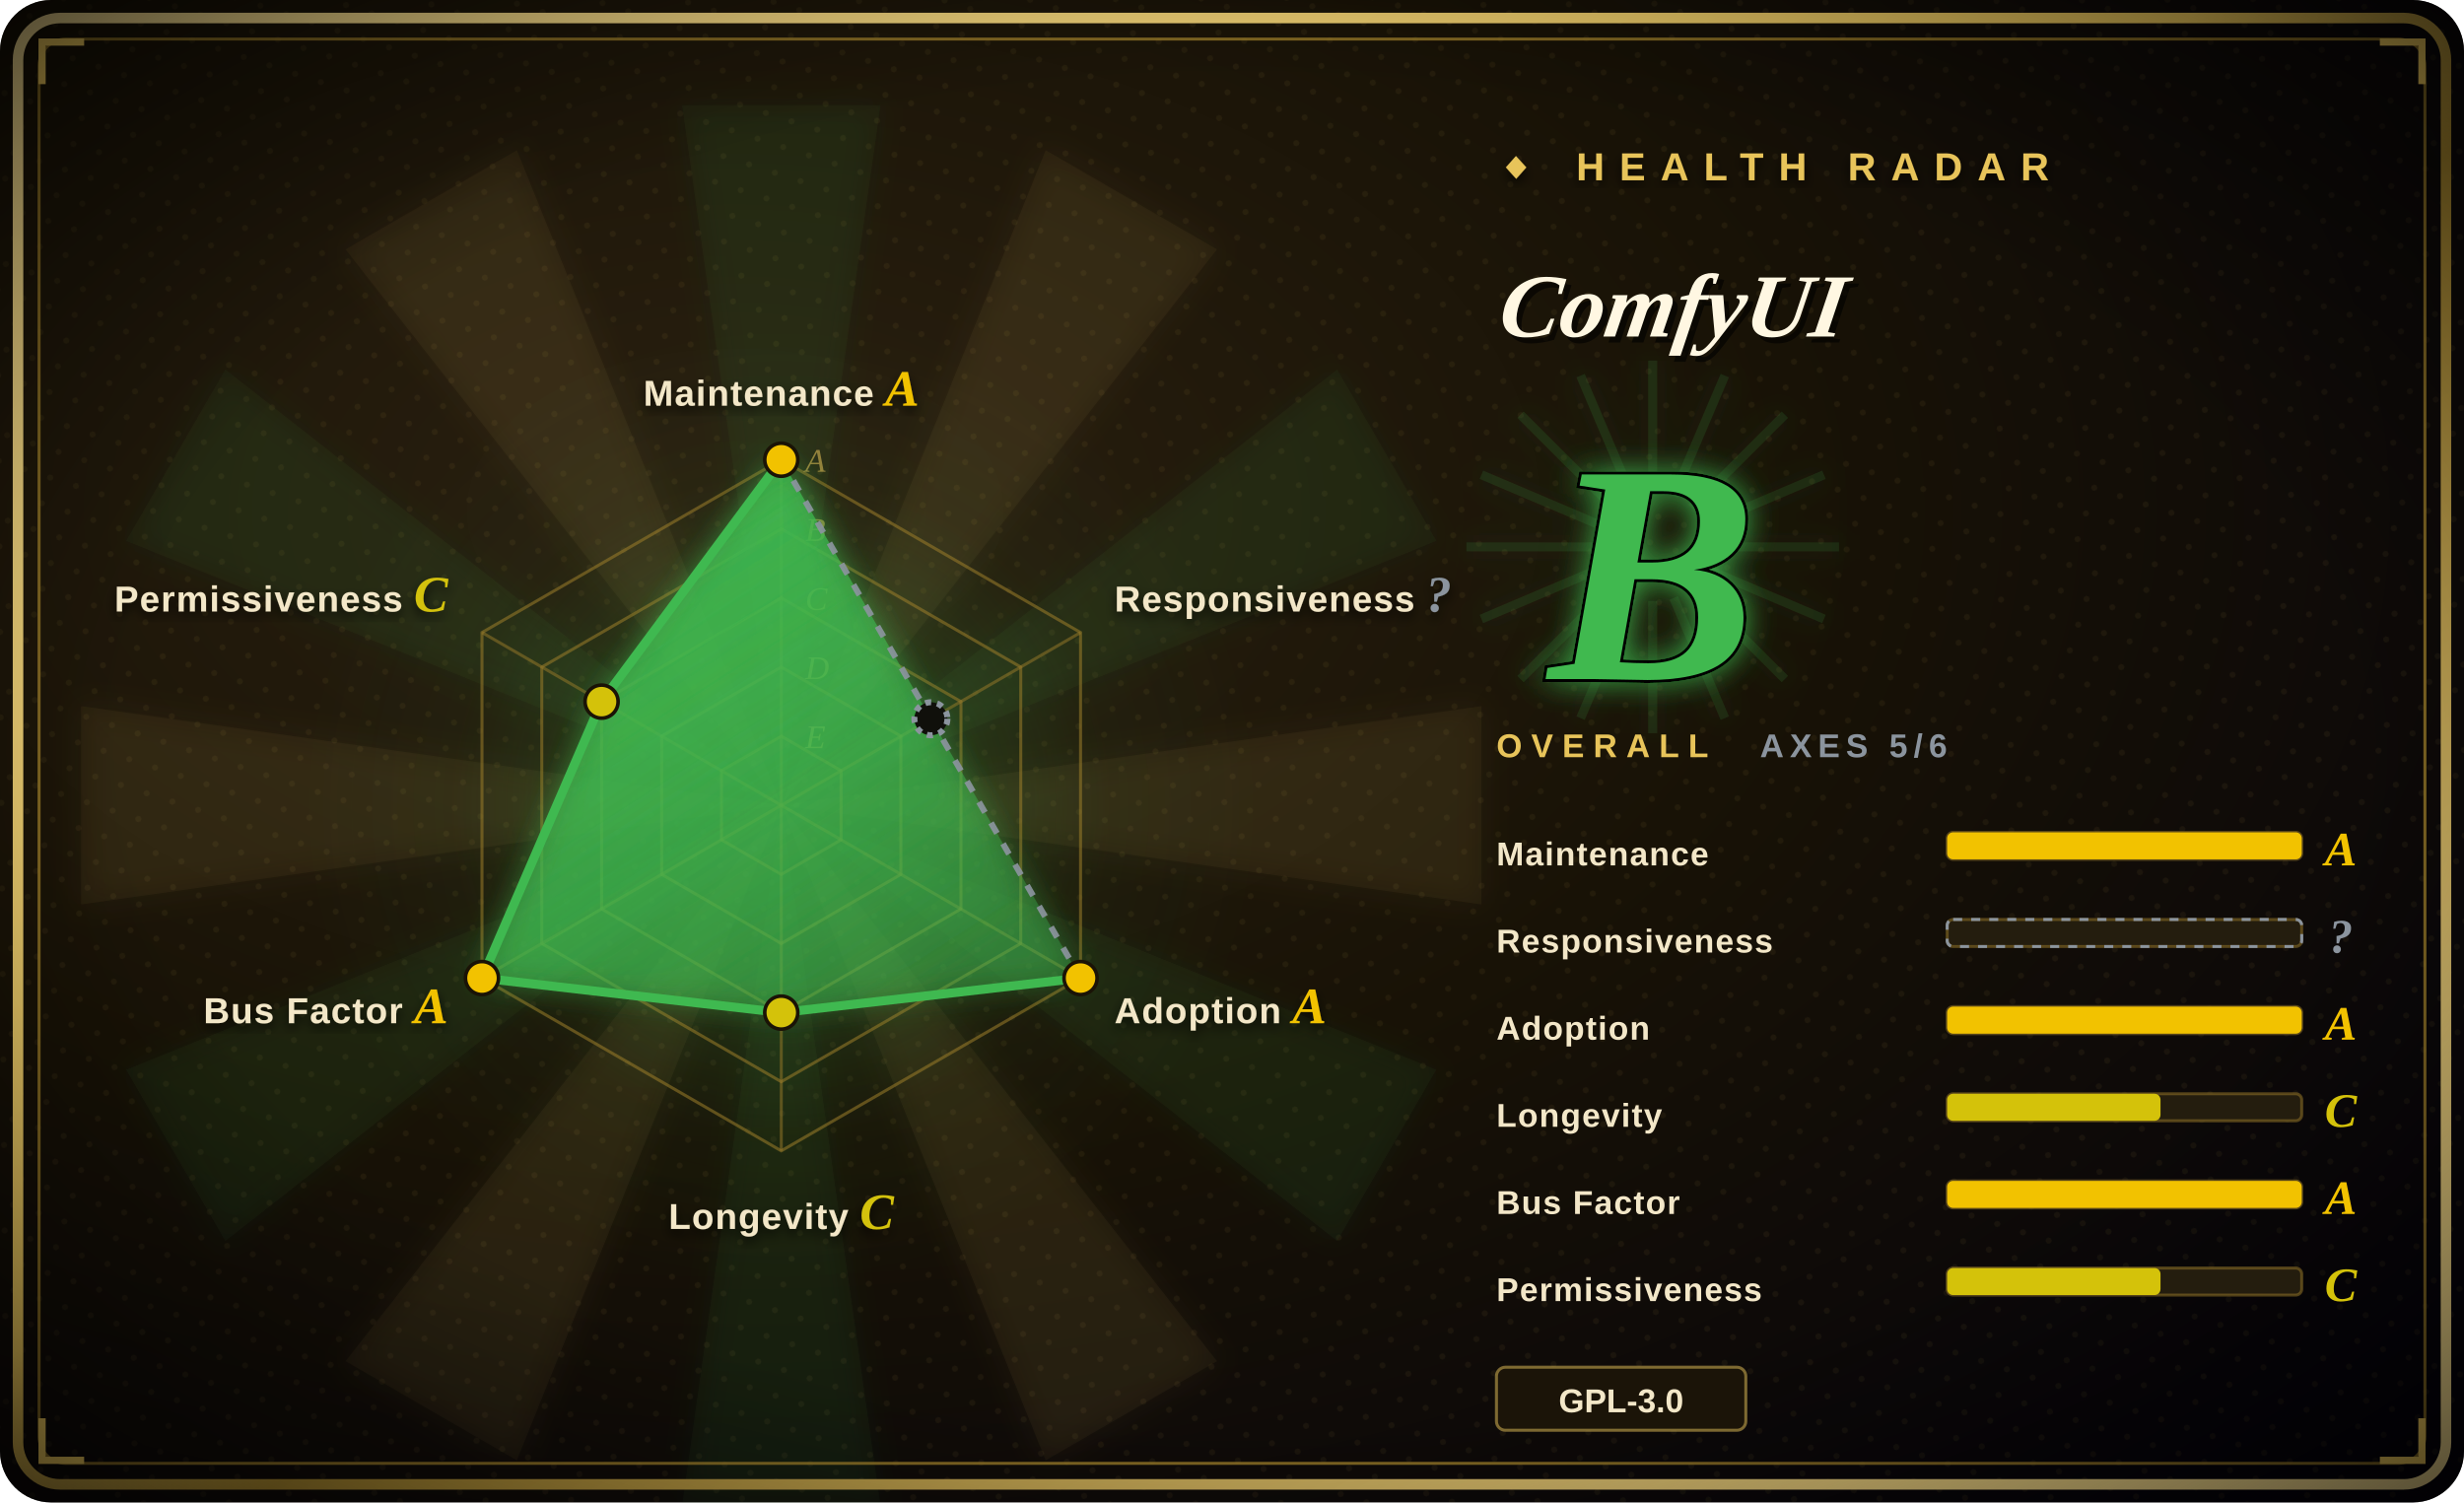
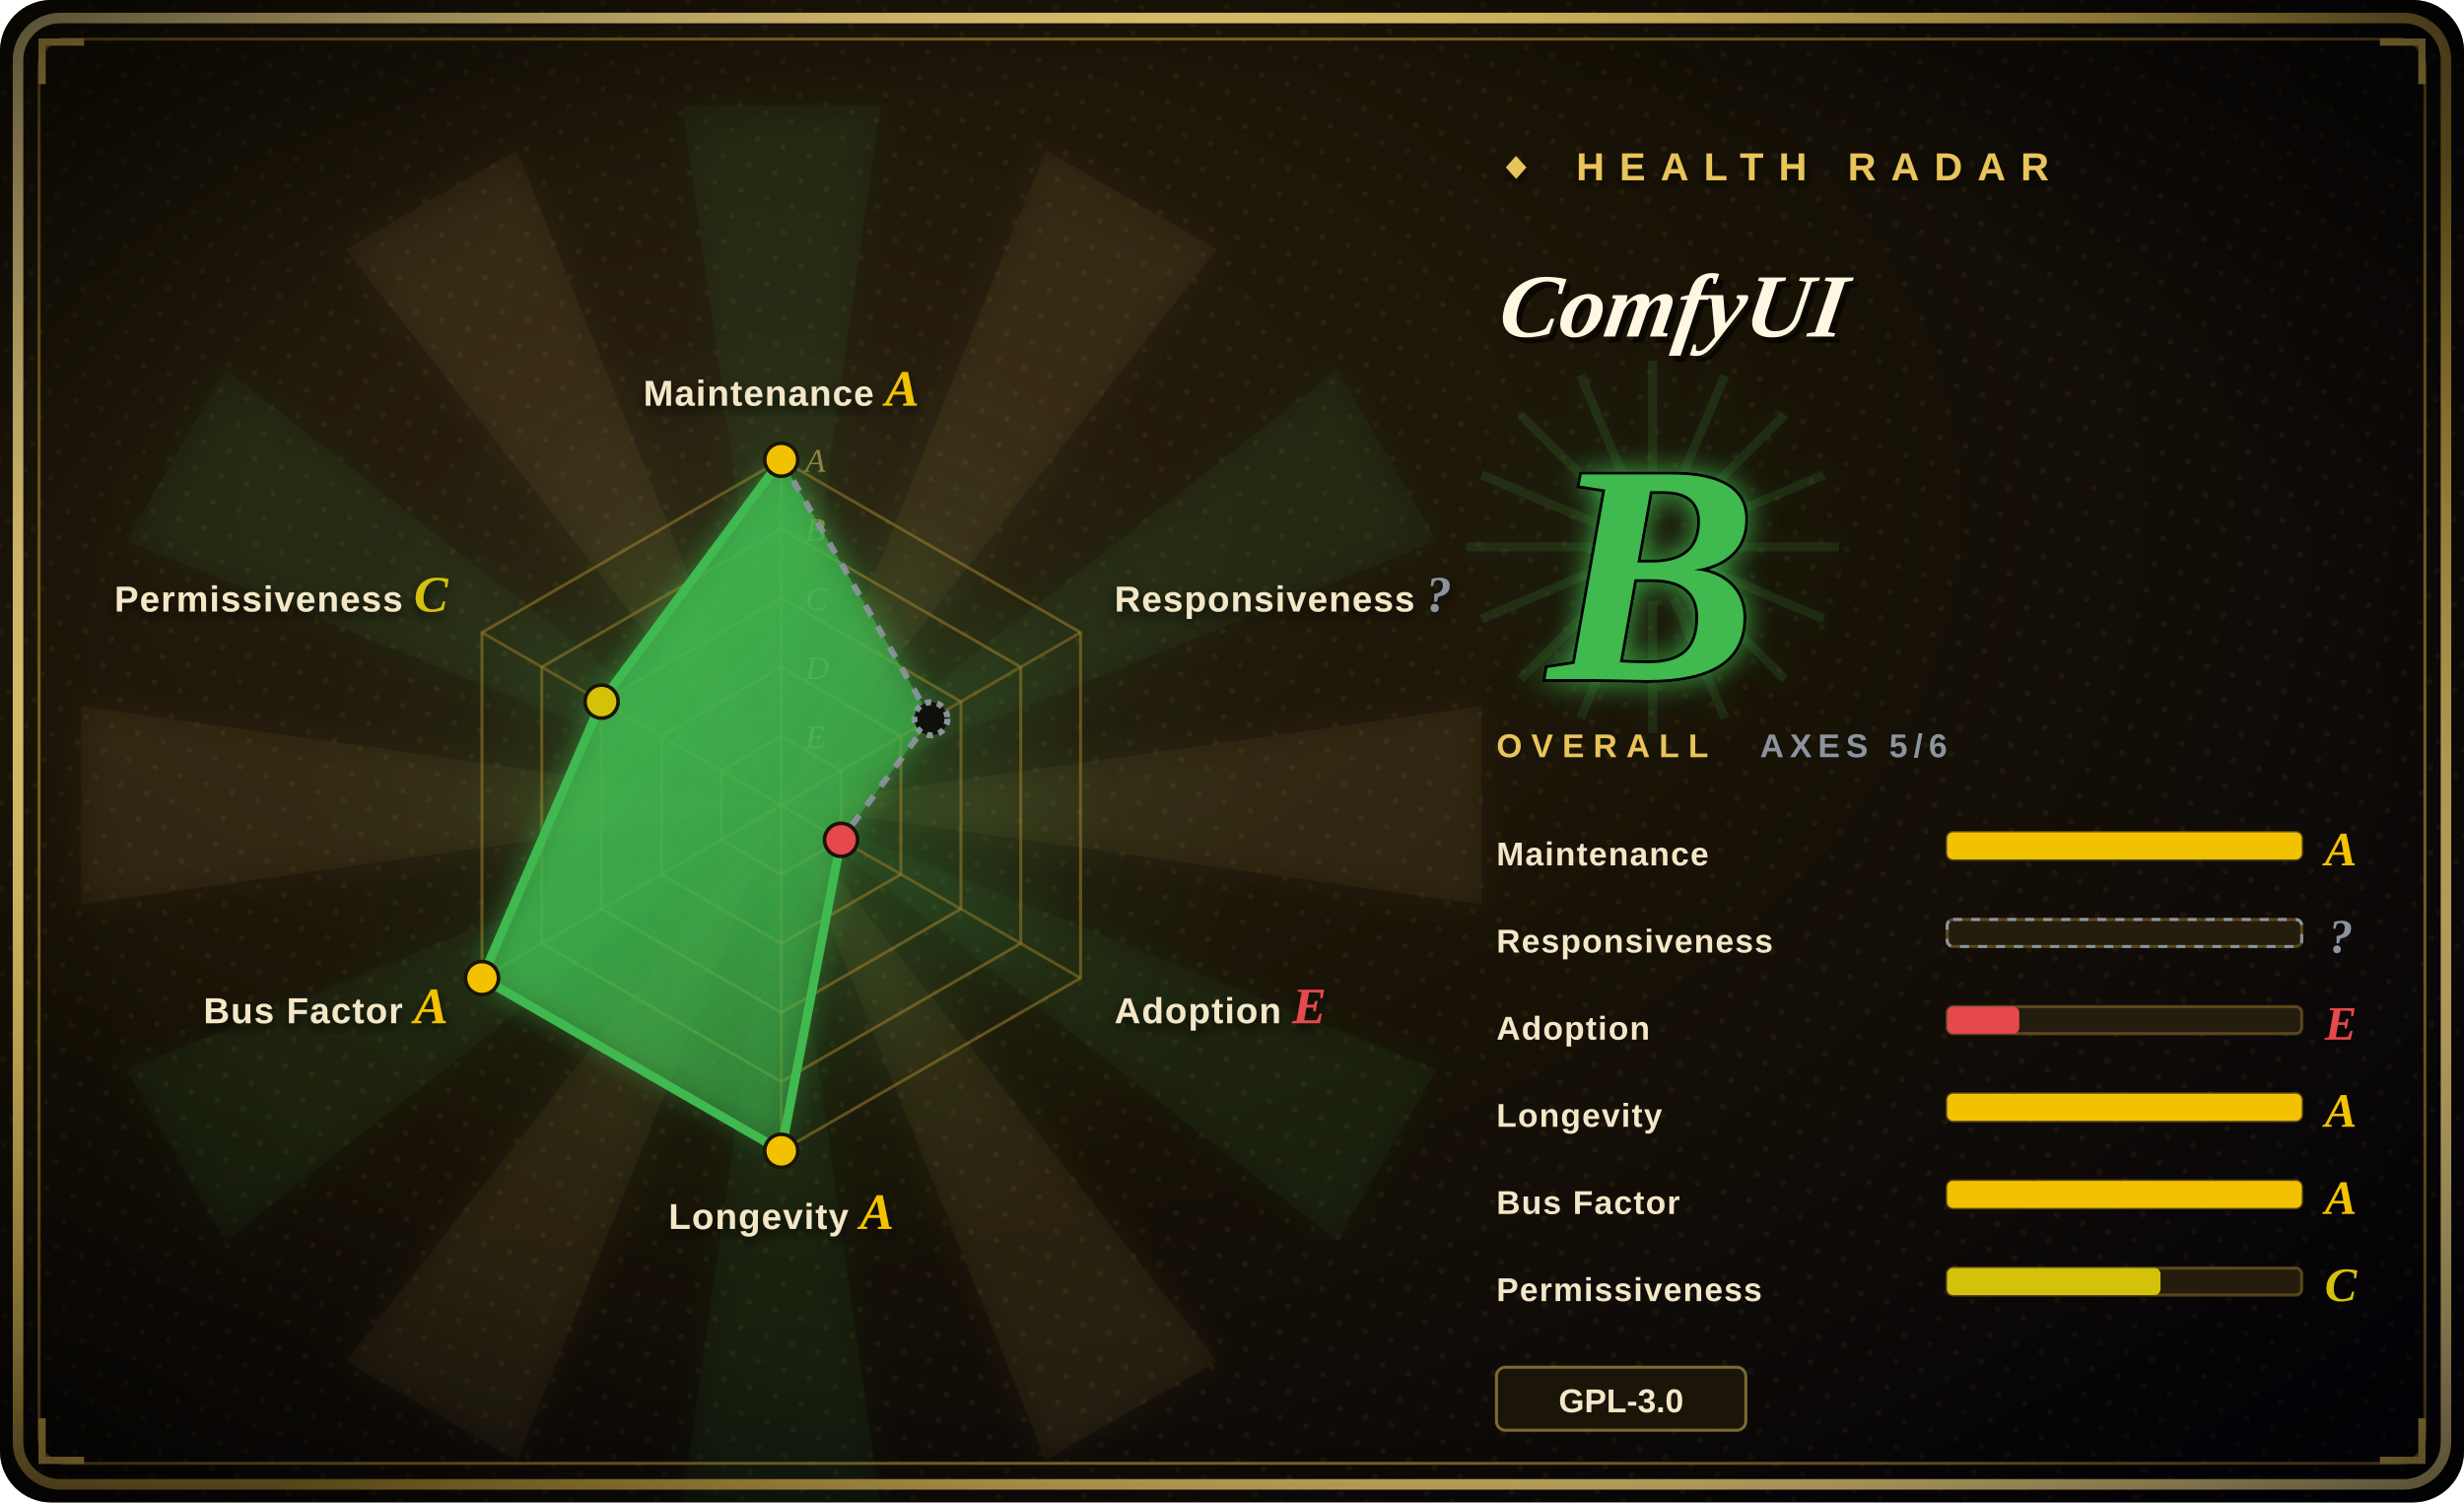
<svg xmlns="http://www.w3.org/2000/svg" width="820" height="500" viewBox="0 0 820 500">
  <defs>
    <radialGradient id="bg" cx="30%" cy="34%" r="90%">
      <stop offset="0%" stop-color="#2a2010" />
      <stop offset="48%" stop-color="#181206" />
      <stop offset="100%" stop-color="#05030a" />
    </radialGradient>
    <radialGradient id="vig" cx="50%" cy="50%" r="72%">
      <stop offset="62%" stop-color="#000000" stop-opacity="0" />
      <stop offset="100%" stop-color="#000000" stop-opacity="0.72" />
    </radialGradient>
    <linearGradient id="frame" x1="0" y1="0" x2="1" y2="1">
      <stop offset="0%" stop-color="#f6dd92" />
      <stop offset="45%" stop-color="#E8C45A" />
      <stop offset="55%" stop-color="#9c7d2a" />
      <stop offset="100%" stop-color="#f6dd92" />
    </linearGradient>
    <linearGradient id="poly" x1="0" y1="0" x2="0.7" y2="1">
      <stop offset="0%" stop-color="#3FB950" stop-opacity="0.92" />
      <stop offset="100%" stop-color="#3FB950" stop-opacity="0.34" />
    </linearGradient>
    <radialGradient id="halo" cx="50%" cy="50%" r="50%">
      <stop offset="0%" stop-color="#3FB950" stop-opacity="0.34" />
      <stop offset="68%" stop-color="#3FB950" stop-opacity="0.04" />
      <stop offset="100%" stop-color="#3FB950" stop-opacity="0" />
    </radialGradient>
    <filter id="glow" x="-60%" y="-60%" width="220%" height="220%">
      <feGaussianBlur stdDeviation="5" result="b" />
      <feMerge>
        <feMergeNode in="b" />
        <feMergeNode in="SourceGraphic" />
      </feMerge>
    </filter>
    <filter id="soft" x="-30%" y="-30%" width="160%" height="160%">
      <feDropShadow dx="0" dy="2" stdDeviation="2" flood-color="#000" flood-opacity="0.7" />
    </filter>
    <pattern id="halftone" width="9" height="9" patternUnits="userSpaceOnUse" patternTransform="rotate(18)">
      <circle cx="2" cy="2" r="1" fill="#E8C45A" fill-opacity="0.06" />
    </pattern>
  </defs>
  <rect width="820" height="500" rx="17" fill="url(#bg)" />
  <rect width="820" height="500" rx="17" fill="url(#halftone)" />
  <g opacity="0.5" filter="url(#glow)">
    <path d="M260,268 L493,235 L493,301 Z" fill="#E8C45A" fill-opacity="0.10" />
    <path d="M260,268 L478,356 L445,413 Z" fill="#3FB950" fill-opacity="0.10" />
    <path d="M260,268 L405,453 L348,486 Z" fill="#E8C45A" fill-opacity="0.10" />
    <path d="M260,268 L293,501 L227,501 Z" fill="#3FB950" fill-opacity="0.10" />
    <path d="M260,268 L172,486 L115,453 Z" fill="#E8C45A" fill-opacity="0.10" />
    <path d="M260,268 L75,413 L42,356 Z" fill="#3FB950" fill-opacity="0.10" />
    <path d="M260,268 L27,301 L27,235 Z" fill="#E8C45A" fill-opacity="0.10" />
    <path d="M260,268 L42,180 L75,123 Z" fill="#3FB950" fill-opacity="0.10" />
    <path d="M260,268 L115,83 L172,50 Z" fill="#E8C45A" fill-opacity="0.10" />
    <path d="M260,268 L227,35 L293,35 Z" fill="#3FB950" fill-opacity="0.10" />
    <path d="M260,268 L348,50 L405,83 Z" fill="#E8C45A" fill-opacity="0.10" />
    <path d="M260,268 L445,123 L478,180 Z" fill="#3FB950" fill-opacity="0.10" />
  </g>
  <circle cx="260" cy="268" r="161" fill="url(#halo)" />
  <rect x="6" y="6" width="808" height="488" rx="14" fill="none" stroke="url(#frame)" stroke-width="3.5" />
  <rect x="13" y="13" width="794" height="474" rx="9" fill="none" stroke="#9c7d2a" stroke-width="1" stroke-opacity="0.8" />
  <path d="M14,28 L14,14 L28,14" fill="none" stroke="#E8C45A" stroke-width="2.4" />
  <path d="M806,28 L806,14 L792,14" fill="none" stroke="#E8C45A" stroke-width="2.4" />
  <path d="M14,472 L14,486 L28,486" fill="none" stroke="#E8C45A" stroke-width="2.4" />
  <path d="M806,472 L806,486 L792,486" fill="none" stroke="#E8C45A" stroke-width="2.4" />
  <rect width="820" height="500" rx="17" fill="url(#vig)" />
  <polygon points="260.0,153.0 359.6,210.5 359.6,325.5 260.0,383.0 160.4,325.5 160.4,210.5" fill="none" stroke="#9c7d2a" stroke-opacity="0.55" stroke-width="1" />
  <polygon points="260.0,176.0 339.7,222.0 339.7,314.0 260.0,360.0 180.3,314.0 180.3,222.0" fill="none" stroke="#9c7d2a" stroke-opacity="0.55" stroke-width="1" />
  <polygon points="260.0,199.0 319.8,233.5 319.8,302.5 260.0,337.0 200.2,302.5 200.2,233.5" fill="none" stroke="#9c7d2a" stroke-opacity="0.55" stroke-width="1" />
  <polygon points="260.0,222.0 299.8,245.0 299.8,291.0 260.0,314.0 220.2,291.0 220.2,245.0" fill="none" stroke="#9c7d2a" stroke-opacity="0.55" stroke-width="1" />
  <polygon points="260.0,245.0 279.9,256.5 279.9,279.5 260.0,291.0 240.1,279.5 240.1,256.5" fill="none" stroke="#9c7d2a" stroke-opacity="0.55" stroke-width="1" />
  <line x1="260" y1="268" x2="260.0" y2="153.0" stroke="#9c7d2a" stroke-opacity="0.5" stroke-width="1" />
  <line x1="260" y1="268" x2="359.6" y2="210.5" stroke="#9c7d2a" stroke-opacity="0.5" stroke-width="1" />
  <line x1="260" y1="268" x2="359.6" y2="325.5" stroke="#9c7d2a" stroke-opacity="0.5" stroke-width="1" />
  <line x1="260" y1="268" x2="260.0" y2="383.0" stroke="#9c7d2a" stroke-opacity="0.5" stroke-width="1" />
  <line x1="260" y1="268" x2="160.4" y2="325.5" stroke="#9c7d2a" stroke-opacity="0.5" stroke-width="1" />
  <line x1="260" y1="268" x2="160.4" y2="210.5" stroke="#9c7d2a" stroke-opacity="0.5" stroke-width="1" />
  <text x="268" y="157.0" font-size="11" font-style="italic" fill="#E8C45A" fill-opacity="0.55" font-family="'Georgia','Times New Roman',serif">A</text>
  <text x="268" y="180.0" font-size="11" font-style="italic" fill="#E8C45A" fill-opacity="0.55" font-family="'Georgia','Times New Roman',serif">B</text>
  <text x="268" y="203.0" font-size="11" font-style="italic" fill="#E8C45A" fill-opacity="0.55" font-family="'Georgia','Times New Roman',serif">C</text>
  <text x="268" y="226.0" font-size="11" font-style="italic" fill="#E8C45A" fill-opacity="0.55" font-family="'Georgia','Times New Roman',serif">D</text>
  <text x="268" y="249.0" font-size="11" font-style="italic" fill="#E8C45A" fill-opacity="0.55" font-family="'Georgia','Times New Roman',serif">E</text>
-   <polygon points="260.0,153.0 309.8,239.2 359.6,325.5 260.0,337.0 160.4,325.5 200.2,233.5" fill="url(#poly)" filter="url(#glow)" />
+   <polygon points="260.0,153.0 309.8,239.2 279.9,279.5 260.0,383.0 160.4,325.5 200.2,233.5" fill="url(#poly)" filter="url(#glow)" />
  <line x1="260.0" y1="153.0" x2="309.8" y2="239.2" stroke="#8B949E" stroke-width="2" stroke-dasharray="4 4" stroke-opacity="0.92" />
-   <line x1="309.8" y1="239.2" x2="359.6" y2="325.5" stroke="#8B949E" stroke-width="2" stroke-dasharray="4 4" stroke-opacity="0.92" />
-   <line x1="359.6" y1="325.5" x2="260.0" y2="337.0" stroke="#3FB950" stroke-width="3" />
-   <line x1="260.0" y1="337.0" x2="160.4" y2="325.5" stroke="#3FB950" stroke-width="3" />
+   <line x1="309.8" y1="239.2" x2="279.9" y2="279.5" stroke="#8B949E" stroke-width="2" stroke-dasharray="4 4" stroke-opacity="0.92" />
+   <line x1="279.9" y1="279.5" x2="260.0" y2="383.0" stroke="#3FB950" stroke-width="3" />
+   <line x1="260.0" y1="383.0" x2="160.4" y2="325.5" stroke="#3FB950" stroke-width="3" />
  <line x1="160.4" y1="325.5" x2="200.2" y2="233.5" stroke="#3FB950" stroke-width="3" />
  <line x1="200.2" y1="233.5" x2="260.0" y2="153.0" stroke="#3FB950" stroke-width="3" />
  <circle cx="260.0" cy="153.0" r="5.5" fill="#F2C200" stroke="#1a1306" stroke-width="1.2" />
  <circle cx="309.8" cy="239.2" r="5.5" fill="#10100b" stroke="#8B949E" stroke-width="2" stroke-dasharray="2 2" />
-   <circle cx="359.6" cy="325.5" r="5.5" fill="#F2C200" stroke="#1a1306" stroke-width="1.2" />
-   <circle cx="260.0" cy="337.0" r="5.5" fill="#D4C20A" stroke="#1a1306" stroke-width="1.2" />
+   <circle cx="279.9" cy="279.5" r="5.5" fill="#E5484D" stroke="#1a1306" stroke-width="1.2" />
+   <circle cx="260.0" cy="383.0" r="5.5" fill="#F2C200" stroke="#1a1306" stroke-width="1.2" />
  <circle cx="160.4" cy="325.5" r="5.5" fill="#F2C200" stroke="#1a1306" stroke-width="1.2" />
  <circle cx="200.2" cy="233.5" r="5.5" fill="#D4C20A" stroke="#1a1306" stroke-width="1.2" />
  <text x="260.0" y="135.0" font-size="12" font-weight="900" fill="#f3e7c8" text-anchor="middle" font-family="'Arial Black','Helvetica Neue',Arial,sans-serif" letter-spacing="0.4" filter="url(#soft)">Maintenance <tspan fill="#F2C200" font-family="'Georgia','Times New Roman',serif" font-style="italic" font-size="17">A</tspan>
  </text>
  <text x="370.9" y="203.5" font-size="12" font-weight="900" fill="#f3e7c8" text-anchor="start" font-family="'Arial Black','Helvetica Neue',Arial,sans-serif" letter-spacing="0.4" filter="url(#soft)">Responsiveness <tspan fill="#8B949E" font-family="'Georgia','Times New Roman',serif" font-style="italic" font-size="17">?</tspan>
  </text>
-   <text x="370.9" y="340.5" font-size="12" font-weight="900" fill="#f3e7c8" text-anchor="start" font-family="'Arial Black','Helvetica Neue',Arial,sans-serif" letter-spacing="0.4" filter="url(#soft)">Adoption <tspan fill="#F2C200" font-family="'Georgia','Times New Roman',serif" font-style="italic" font-size="17">A</tspan>
+   <text x="370.9" y="340.5" font-size="12" font-weight="900" fill="#f3e7c8" text-anchor="start" font-family="'Arial Black','Helvetica Neue',Arial,sans-serif" letter-spacing="0.4" filter="url(#soft)">Adoption <tspan fill="#E5484D" font-family="'Georgia','Times New Roman',serif" font-style="italic" font-size="17">E</tspan>
  </text>
-   <text x="260.0" y="409.0" font-size="12" font-weight="900" fill="#f3e7c8" text-anchor="middle" font-family="'Arial Black','Helvetica Neue',Arial,sans-serif" letter-spacing="0.4" filter="url(#soft)">Longevity <tspan fill="#D4C20A" font-family="'Georgia','Times New Roman',serif" font-style="italic" font-size="17">C</tspan>
+   <text x="260.0" y="409.0" font-size="12" font-weight="900" fill="#f3e7c8" text-anchor="middle" font-family="'Arial Black','Helvetica Neue',Arial,sans-serif" letter-spacing="0.4" filter="url(#soft)">Longevity <tspan fill="#F2C200" font-family="'Georgia','Times New Roman',serif" font-style="italic" font-size="17">A</tspan>
  </text>
  <text x="149.1" y="340.5" font-size="12" font-weight="900" fill="#f3e7c8" text-anchor="end" font-family="'Arial Black','Helvetica Neue',Arial,sans-serif" letter-spacing="0.4" filter="url(#soft)">Bus Factor <tspan fill="#F2C200" font-family="'Georgia','Times New Roman',serif" font-style="italic" font-size="17">A</tspan>
  </text>
  <text x="149.1" y="203.5" font-size="12" font-weight="900" fill="#f3e7c8" text-anchor="end" font-family="'Arial Black','Helvetica Neue',Arial,sans-serif" letter-spacing="0.4" filter="url(#soft)">Permissiveness <tspan fill="#D4C20A" font-family="'Georgia','Times New Roman',serif" font-style="italic" font-size="17">C</tspan>
  </text>
  <text x="498" y="60" font-size="13" letter-spacing="5" fill="#E8C45A" font-weight="900" font-family="'Arial Black','Helvetica Neue',Arial,sans-serif" filter="url(#soft)">◆ HEALTH RADAR</text>
  <g transform="translate(498,112) skewX(-9)">
    <text x="2" y="2" font-size="30" font-weight="900" font-style="italic" fill="#000" fill-opacity="0.6" font-family="'Georgia','Times New Roman',serif">ComfyUI</text>
    <text x="0" y="0" font-size="30" font-weight="900" font-style="italic" fill="#fff7e2" font-family="'Georgia','Times New Roman',serif">ComfyUI</text>
  </g>
  <line x1="498" y1="124" x2="648" y2="124" stroke="url(#frame)" stroke-width="2" />
  <g opacity="0.85" filter="url(#glow)">
    <line x1="568" y1="182" x2="612" y2="182" stroke="#3FB950" stroke-opacity="0.16" stroke-width="3" />
    <line x1="567" y1="189" x2="607" y2="206" stroke="#3FB950" stroke-opacity="0.16" stroke-width="3" />
    <line x1="563" y1="195" x2="594" y2="226" stroke="#3FB950" stroke-opacity="0.16" stroke-width="3" />
    <line x1="557" y1="199" x2="574" y2="239" stroke="#3FB950" stroke-opacity="0.16" stroke-width="3" />
    <line x1="550" y1="200" x2="550" y2="244" stroke="#3FB950" stroke-opacity="0.16" stroke-width="3" />
    <line x1="543" y1="199" x2="526" y2="239" stroke="#3FB950" stroke-opacity="0.16" stroke-width="3" />
    <line x1="537" y1="195" x2="506" y2="226" stroke="#3FB950" stroke-opacity="0.16" stroke-width="3" />
    <line x1="533" y1="189" x2="493" y2="206" stroke="#3FB950" stroke-opacity="0.16" stroke-width="3" />
    <line x1="532" y1="182" x2="488" y2="182" stroke="#3FB950" stroke-opacity="0.16" stroke-width="3" />
    <line x1="533" y1="175" x2="493" y2="158" stroke="#3FB950" stroke-opacity="0.16" stroke-width="3" />
    <line x1="537" y1="169" x2="506" y2="138" stroke="#3FB950" stroke-opacity="0.16" stroke-width="3" />
    <line x1="543" y1="165" x2="526" y2="125" stroke="#3FB950" stroke-opacity="0.16" stroke-width="3" />
    <line x1="550" y1="164" x2="550" y2="120" stroke="#3FB950" stroke-opacity="0.16" stroke-width="3" />
    <line x1="557" y1="165" x2="574" y2="125" stroke="#3FB950" stroke-opacity="0.16" stroke-width="3" />
    <line x1="563" y1="169" x2="594" y2="138" stroke="#3FB950" stroke-opacity="0.16" stroke-width="3" />
    <line x1="567" y1="175" x2="607" y2="158" stroke="#3FB950" stroke-opacity="0.16" stroke-width="3" />
  </g>
  <text x="550" y="226" font-size="104" font-weight="900" font-style="italic" text-anchor="middle" fill="#3FB950" stroke="#000" stroke-width="2" paint-order="stroke" font-family="'Georgia','Times New Roman',serif" filter="url(#glow)">B</text>
  <text x="498" y="252" font-size="11" letter-spacing="3" fill="#E8C45A" font-family="'Arial Black','Helvetica Neue',Arial,sans-serif" font-weight="900">OVERALL</text>
  <text x="648" y="252" font-size="11" letter-spacing="2" fill="#8B949E" font-family="'Arial Black','Helvetica Neue',Arial,sans-serif" font-weight="900" text-anchor="end">AXES 5/6</text>
  <text x="498" y="288" font-size="11" font-weight="900" fill="#f3e7c8" font-family="'Arial Black','Helvetica Neue',Arial,sans-serif" letter-spacing="0.4">Maintenance</text>
  <rect x="648" y="277" width="118" height="9" rx="2" fill="#241d0e" stroke="#9c7d2a" stroke-opacity="0.5" />
  <rect x="648" y="277" width="118" height="9" rx="2" fill="#F2C200" />
  <text x="779" y="288" font-size="16" font-weight="900" font-style="italic" fill="#F2C200" font-family="'Georgia','Times New Roman',serif" text-anchor="middle">A</text>
  <text x="498" y="317" font-size="11" font-weight="900" fill="#f3e7c8" font-family="'Arial Black','Helvetica Neue',Arial,sans-serif" letter-spacing="0.4">Responsiveness</text>
  <rect x="648" y="306" width="118" height="9" rx="2" fill="#241d0e" stroke="#9c7d2a" stroke-opacity="0.5" />
  <rect x="648" y="306" width="118" height="9" rx="2" fill="none" stroke="#8B949E" stroke-dasharray="3 3" />
  <text x="779" y="317" font-size="16" font-weight="900" font-style="italic" fill="#8B949E" font-family="'Georgia','Times New Roman',serif" text-anchor="middle">?</text>
  <text x="498" y="346" font-size="11" font-weight="900" fill="#f3e7c8" font-family="'Arial Black','Helvetica Neue',Arial,sans-serif" letter-spacing="0.4">Adoption</text>
  <rect x="648" y="335" width="118" height="9" rx="2" fill="#241d0e" stroke="#9c7d2a" stroke-opacity="0.5" />
-   <rect x="648" y="335" width="118" height="9" rx="2" fill="#F2C200" />
-   <text x="779" y="346" font-size="16" font-weight="900" font-style="italic" fill="#F2C200" font-family="'Georgia','Times New Roman',serif" text-anchor="middle">A</text>
+   <rect x="648" y="335" width="24" height="9" rx="2" fill="#E5484D" />
+   <text x="779" y="346" font-size="16" font-weight="900" font-style="italic" fill="#E5484D" font-family="'Georgia','Times New Roman',serif" text-anchor="middle">E</text>
  <text x="498" y="375" font-size="11" font-weight="900" fill="#f3e7c8" font-family="'Arial Black','Helvetica Neue',Arial,sans-serif" letter-spacing="0.4">Longevity</text>
  <rect x="648" y="364" width="118" height="9" rx="2" fill="#241d0e" stroke="#9c7d2a" stroke-opacity="0.5" />
-   <rect x="648" y="364" width="71" height="9" rx="2" fill="#D4C20A" />
-   <text x="779" y="375" font-size="16" font-weight="900" font-style="italic" fill="#D4C20A" font-family="'Georgia','Times New Roman',serif" text-anchor="middle">C</text>
+   <rect x="648" y="364" width="118" height="9" rx="2" fill="#F2C200" />
+   <text x="779" y="375" font-size="16" font-weight="900" font-style="italic" fill="#F2C200" font-family="'Georgia','Times New Roman',serif" text-anchor="middle">A</text>
  <text x="498" y="404" font-size="11" font-weight="900" fill="#f3e7c8" font-family="'Arial Black','Helvetica Neue',Arial,sans-serif" letter-spacing="0.4">Bus Factor</text>
  <rect x="648" y="393" width="118" height="9" rx="2" fill="#241d0e" stroke="#9c7d2a" stroke-opacity="0.5" />
  <rect x="648" y="393" width="118" height="9" rx="2" fill="#F2C200" />
  <text x="779" y="404" font-size="16" font-weight="900" font-style="italic" fill="#F2C200" font-family="'Georgia','Times New Roman',serif" text-anchor="middle">A</text>
  <text x="498" y="433" font-size="11" font-weight="900" fill="#f3e7c8" font-family="'Arial Black','Helvetica Neue',Arial,sans-serif" letter-spacing="0.4">Permissiveness</text>
  <rect x="648" y="422" width="118" height="9" rx="2" fill="#241d0e" stroke="#9c7d2a" stroke-opacity="0.5" />
  <rect x="648" y="422" width="71" height="9" rx="2" fill="#D4C20A" />
  <text x="779" y="433" font-size="16" font-weight="900" font-style="italic" fill="#D4C20A" font-family="'Georgia','Times New Roman',serif" text-anchor="middle">C</text>
  <rect x="498" y="455" width="83" height="21" rx="3" fill="#1b1408" stroke="#E8C45A" stroke-opacity="0.5" />
  <text x="539.5" y="470" font-size="11" font-weight="700" fill="#f3e7c8" text-anchor="middle" font-family="'Arial Black','Helvetica Neue',Arial,sans-serif">GPL-3.0</text>
</svg>
